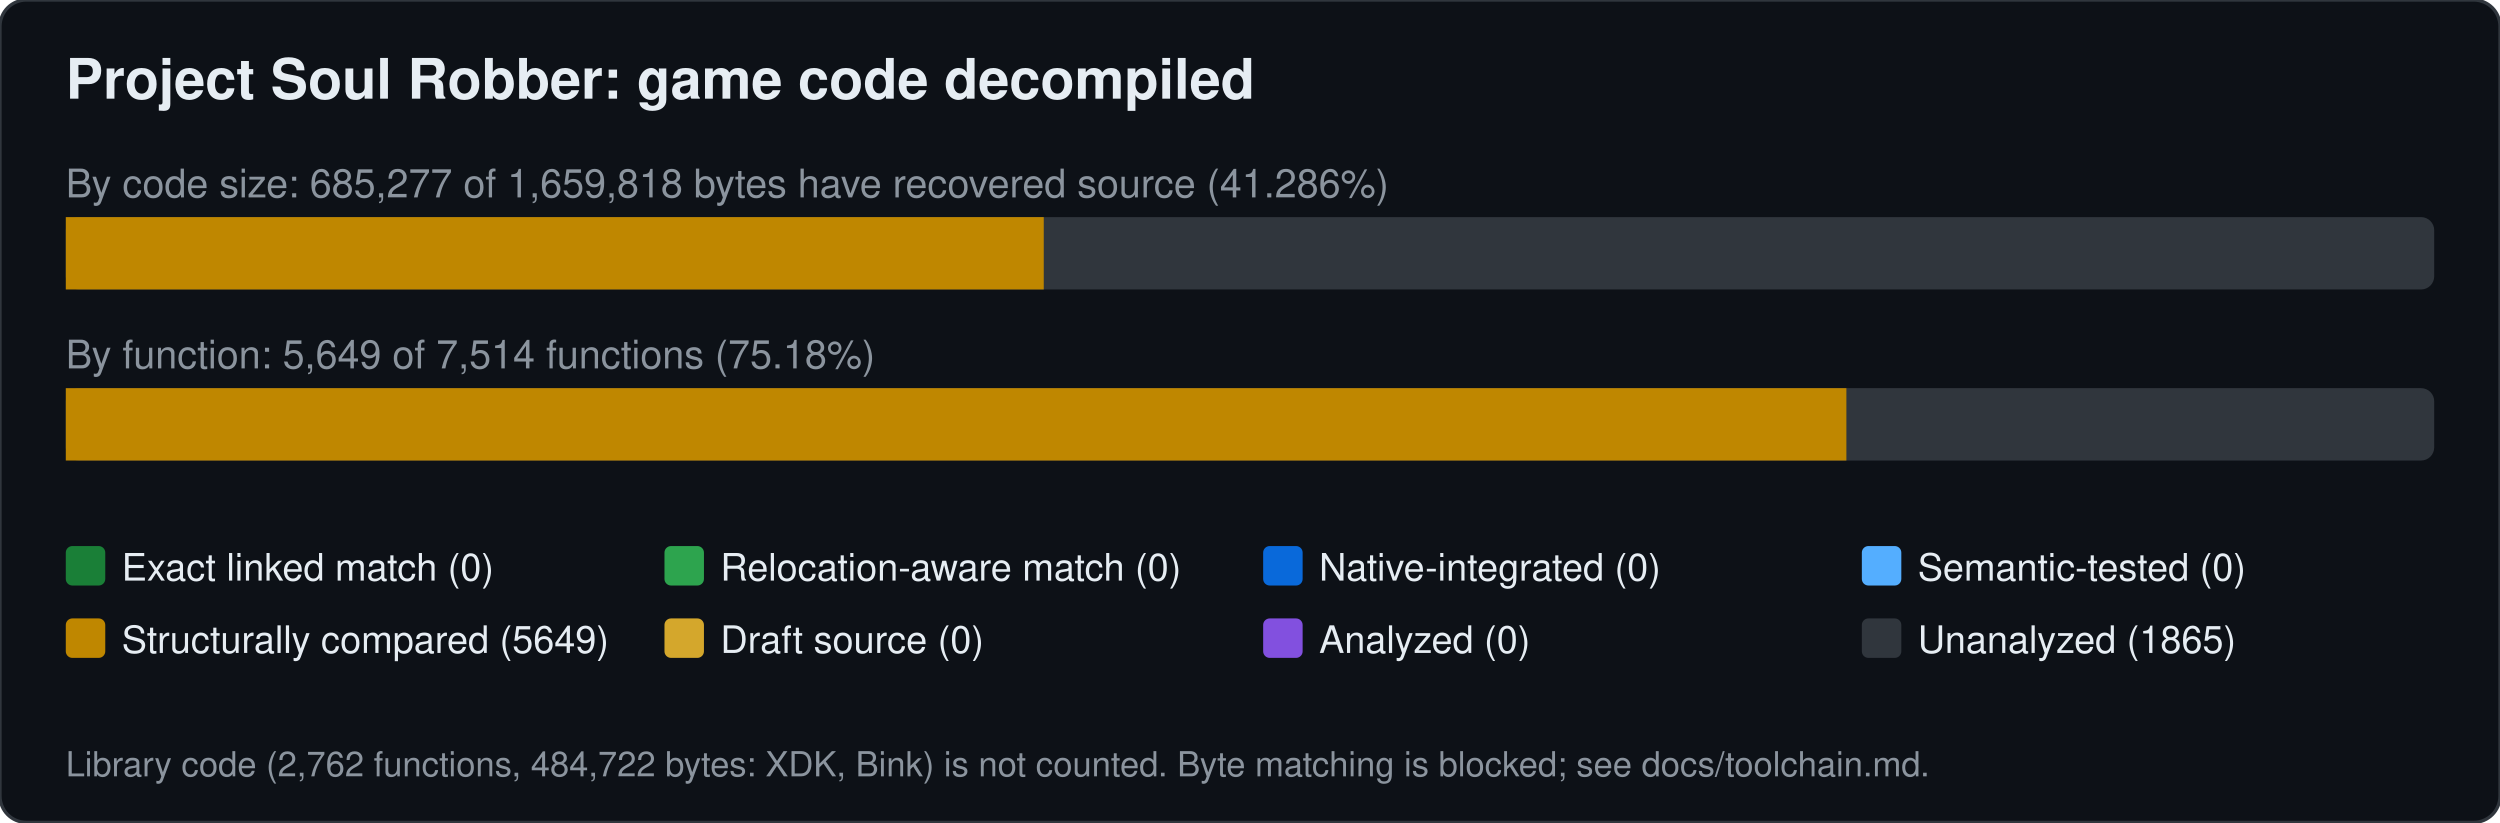
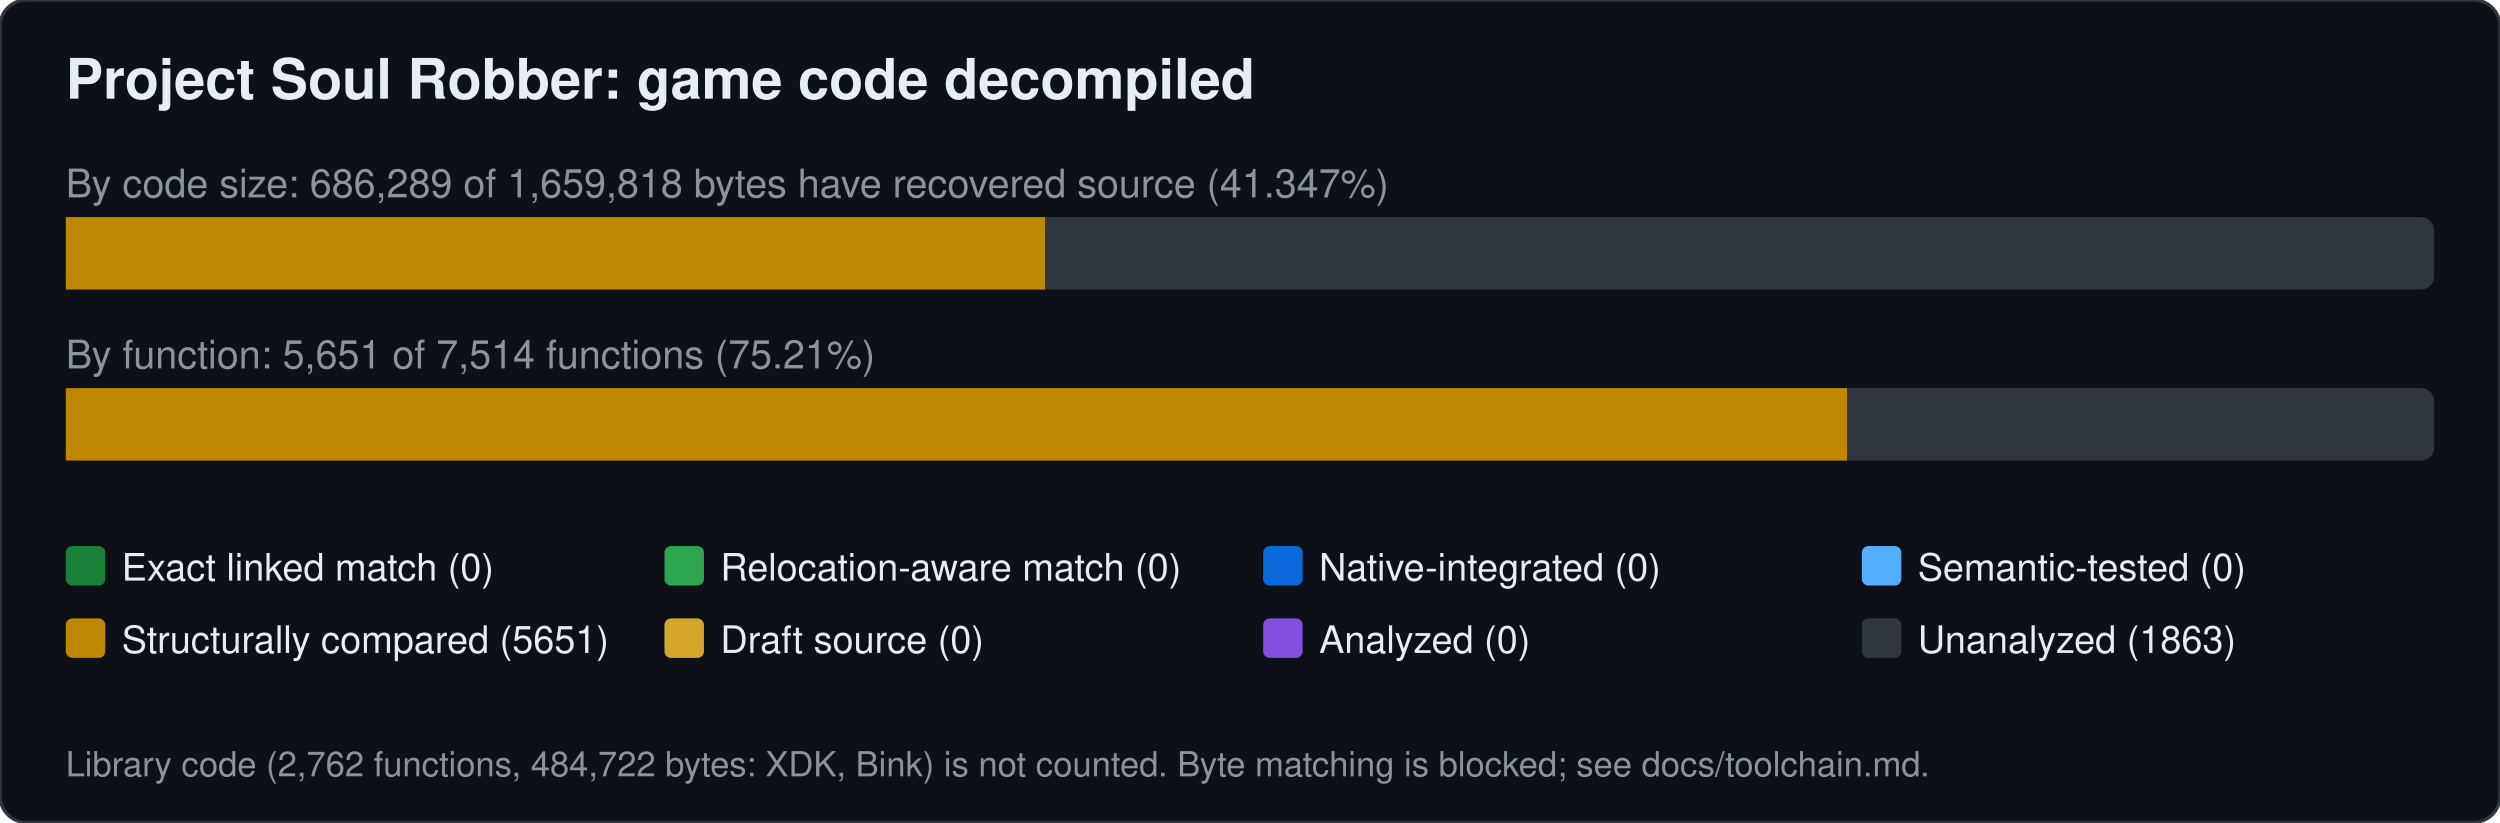
<svg xmlns="http://www.w3.org/2000/svg" width="760" height="250" viewBox="0 0 760 250" font-family="Segoe UI,Helvetica,Arial,sans-serif">
  <rect width="760" height="250" rx="8" fill="#0d1117" stroke="#30363d" />
  <text x="20" y="30" font-size="17" font-weight="600" fill="#e6edf3">Project Soul Robber: game code decompiled</text>
-   <text x="20" y="60" font-size="12" fill="#8b949e">By code size: 685,277 of 1,659,818 bytes have recovered source (41.286%)</text>
+   <text x="20" y="60" font-size="12" fill="#8b949e">By code size: 686,289 of 1,659,818 bytes have recovered source (41.347%)</text>
  <rect x="20" y="66" width="720" height="22" rx="4" fill="#30363d" />
-   <rect x="20.0" y="66" width="297.3" height="22" fill="#bf8700" />
-   <text x="20" y="112" font-size="12" fill="#8b949e">By function: 5,649 of 7,514 functions (75.18%)</text>
+   <rect x="20.0" y="66" width="297.7" height="22" fill="#bf8700" />
+   <text x="20" y="112" font-size="12" fill="#8b949e">By function: 5,651 of 7,514 functions (75.21%)</text>
  <rect x="20" y="118" width="720" height="22" rx="4" fill="#30363d" />
-   <rect x="20.0" y="118" width="541.3" height="22" fill="#bf8700" />
+   <rect x="20.0" y="118" width="541.5" height="22" fill="#bf8700" />
  <rect x="20" y="166" width="12" height="12" rx="2" fill="#1a7f37" />
  <text x="37" y="176.5" font-size="11.5" fill="#e6edf3">Exact linked match (0)</text>
  <rect x="202" y="166" width="12" height="12" rx="2" fill="#2da44e" />
  <text x="219" y="176.5" font-size="11.5" fill="#e6edf3">Relocation-aware match (0)</text>
  <rect x="384" y="166" width="12" height="12" rx="2" fill="#0969da" />
  <text x="401" y="176.5" font-size="11.5" fill="#e6edf3">Native-integrated (0)</text>
  <rect x="566" y="166" width="12" height="12" rx="2" fill="#54aeff" />
  <text x="583" y="176.5" font-size="11.5" fill="#e6edf3">Semantic-tested (0)</text>
  <rect x="20" y="188" width="12" height="12" rx="2" fill="#bf8700" />
-   <text x="37" y="198.5" font-size="11.5" fill="#e6edf3">Structurally compared (5649)</text>
+   <text x="37" y="198.5" font-size="11.5" fill="#e6edf3">Structurally compared (5651)</text>
  <rect x="202" y="188" width="12" height="12" rx="2" fill="#d4a72c" />
  <text x="219" y="198.5" font-size="11.5" fill="#e6edf3">Draft source (0)</text>
  <rect x="384" y="188" width="12" height="12" rx="2" fill="#8250df" />
  <text x="401" y="198.5" font-size="11.5" fill="#e6edf3">Analyzed (0)</text>
  <rect x="566" y="188" width="12" height="12" rx="2" fill="#30363d" />
-   <text x="583" y="198.5" font-size="11.5" fill="#e6edf3">Unanalyzed (1865)</text>
+   <text x="583" y="198.5" font-size="11.5" fill="#e6edf3">Unanalyzed (1863)</text>
  <text x="20" y="236" font-size="10.5" fill="#8b949e">Library code (2,762 functions, 484,722 bytes: XDK, Bink) is not counted. Byte matching is blocked; see docs/toolchain.md.</text>
</svg>
